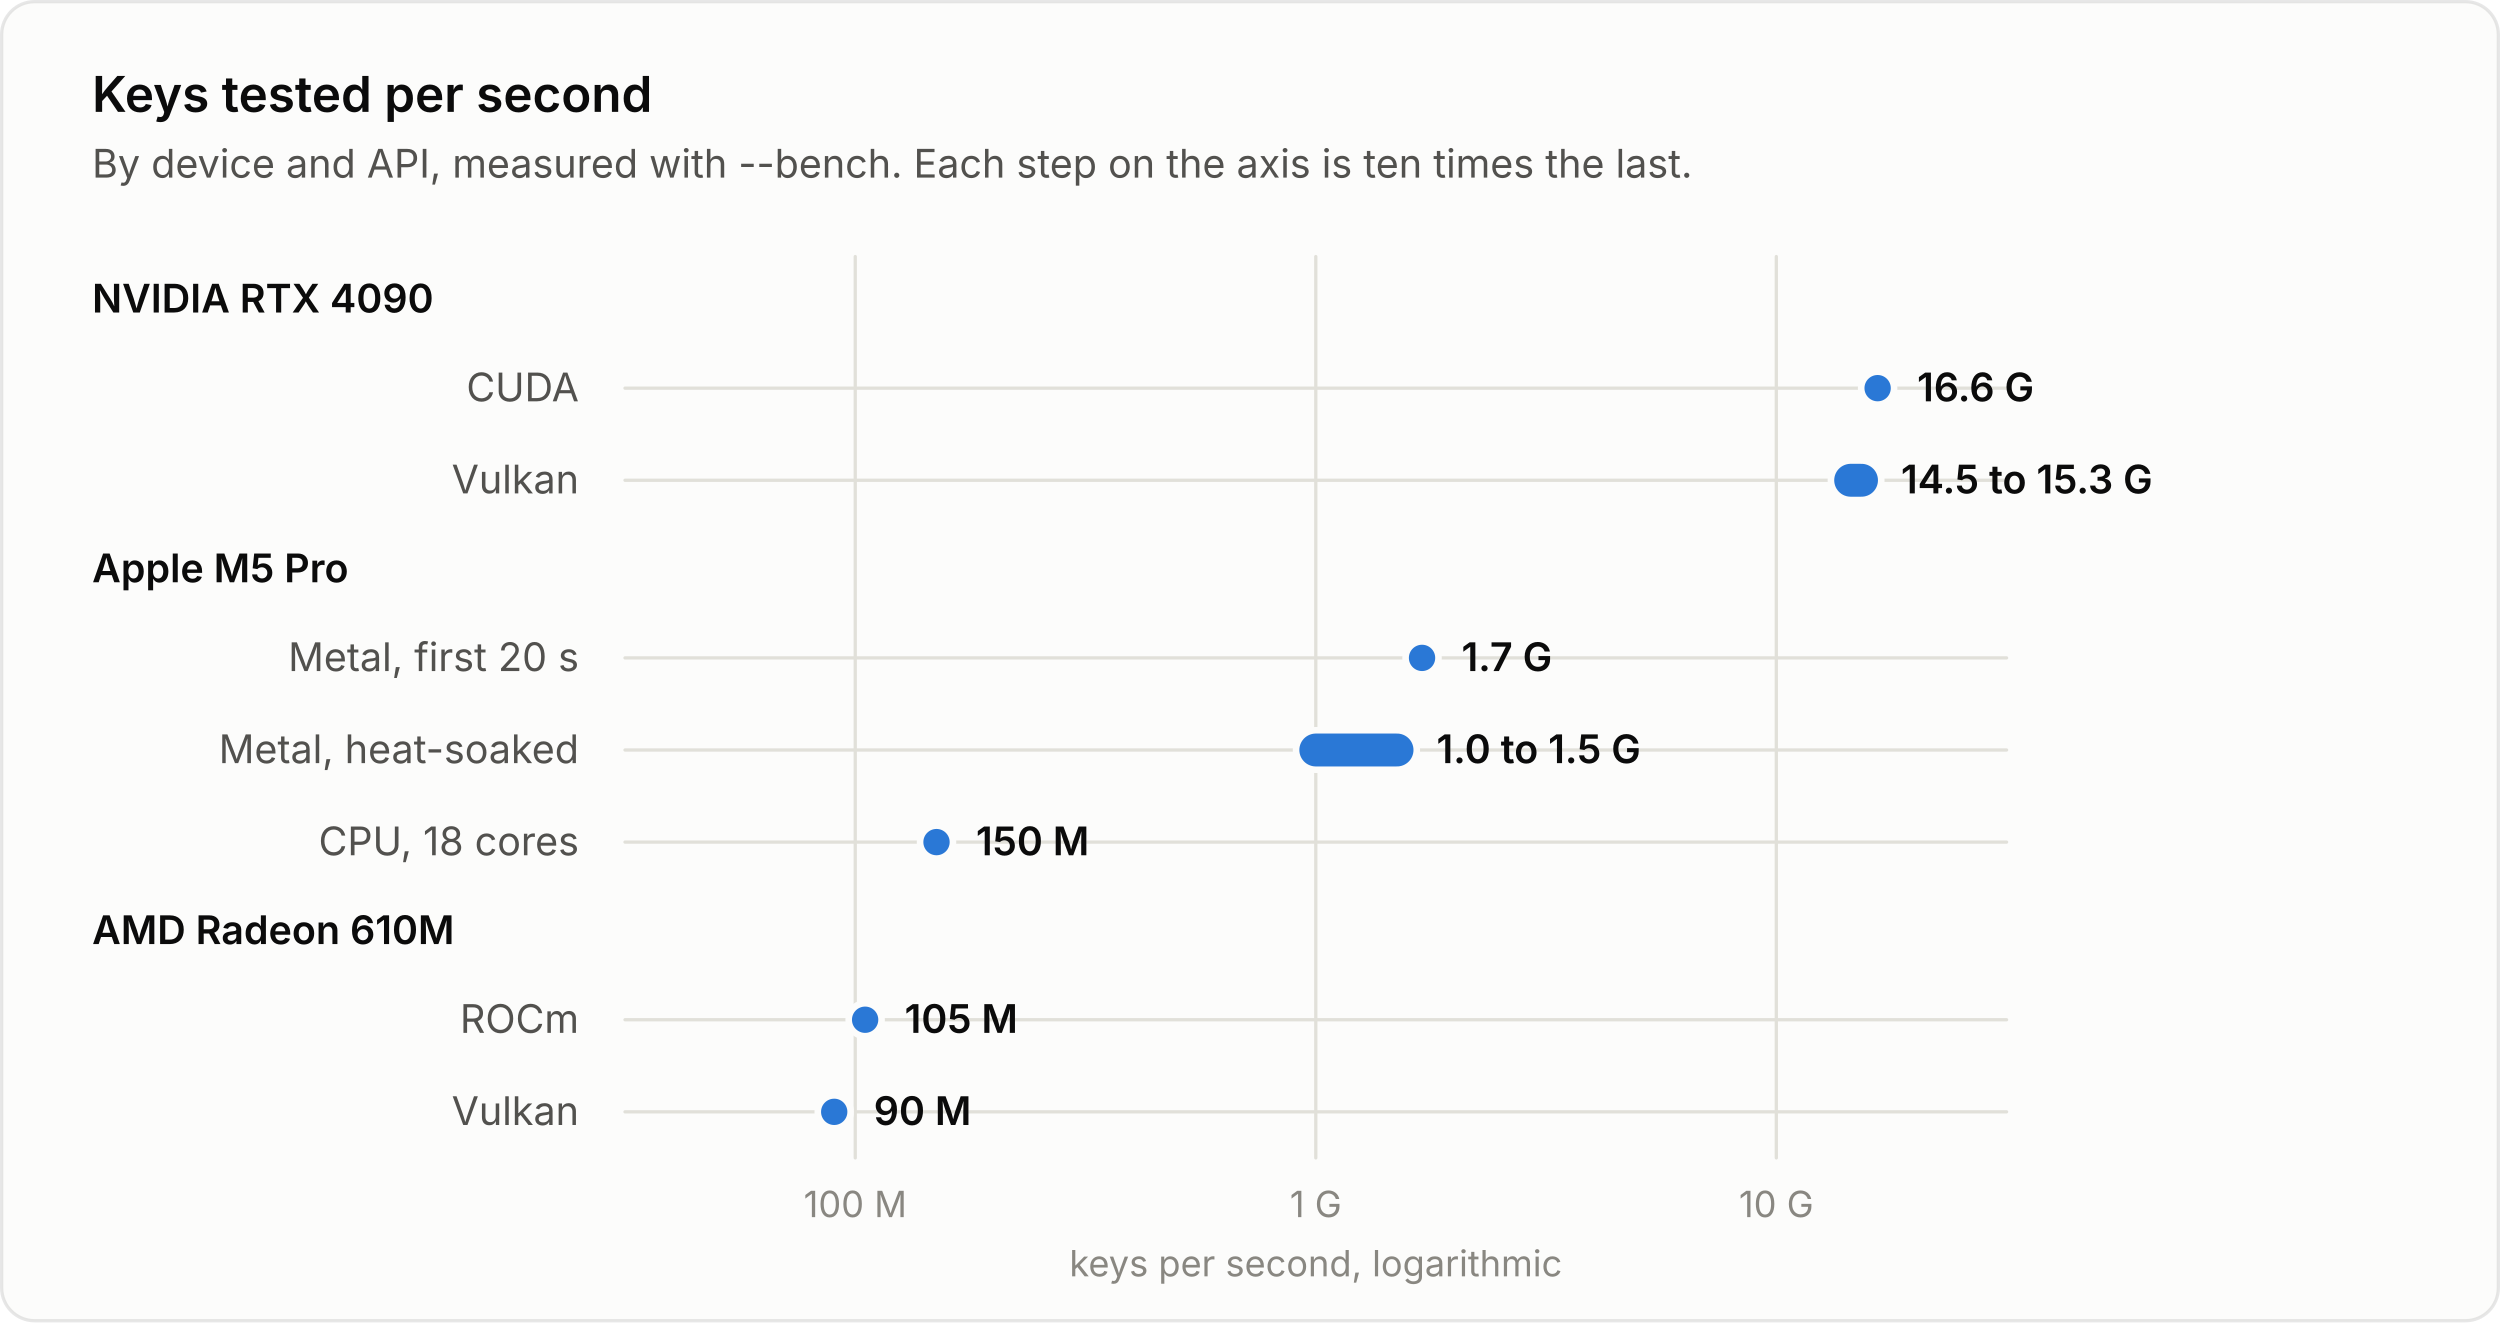
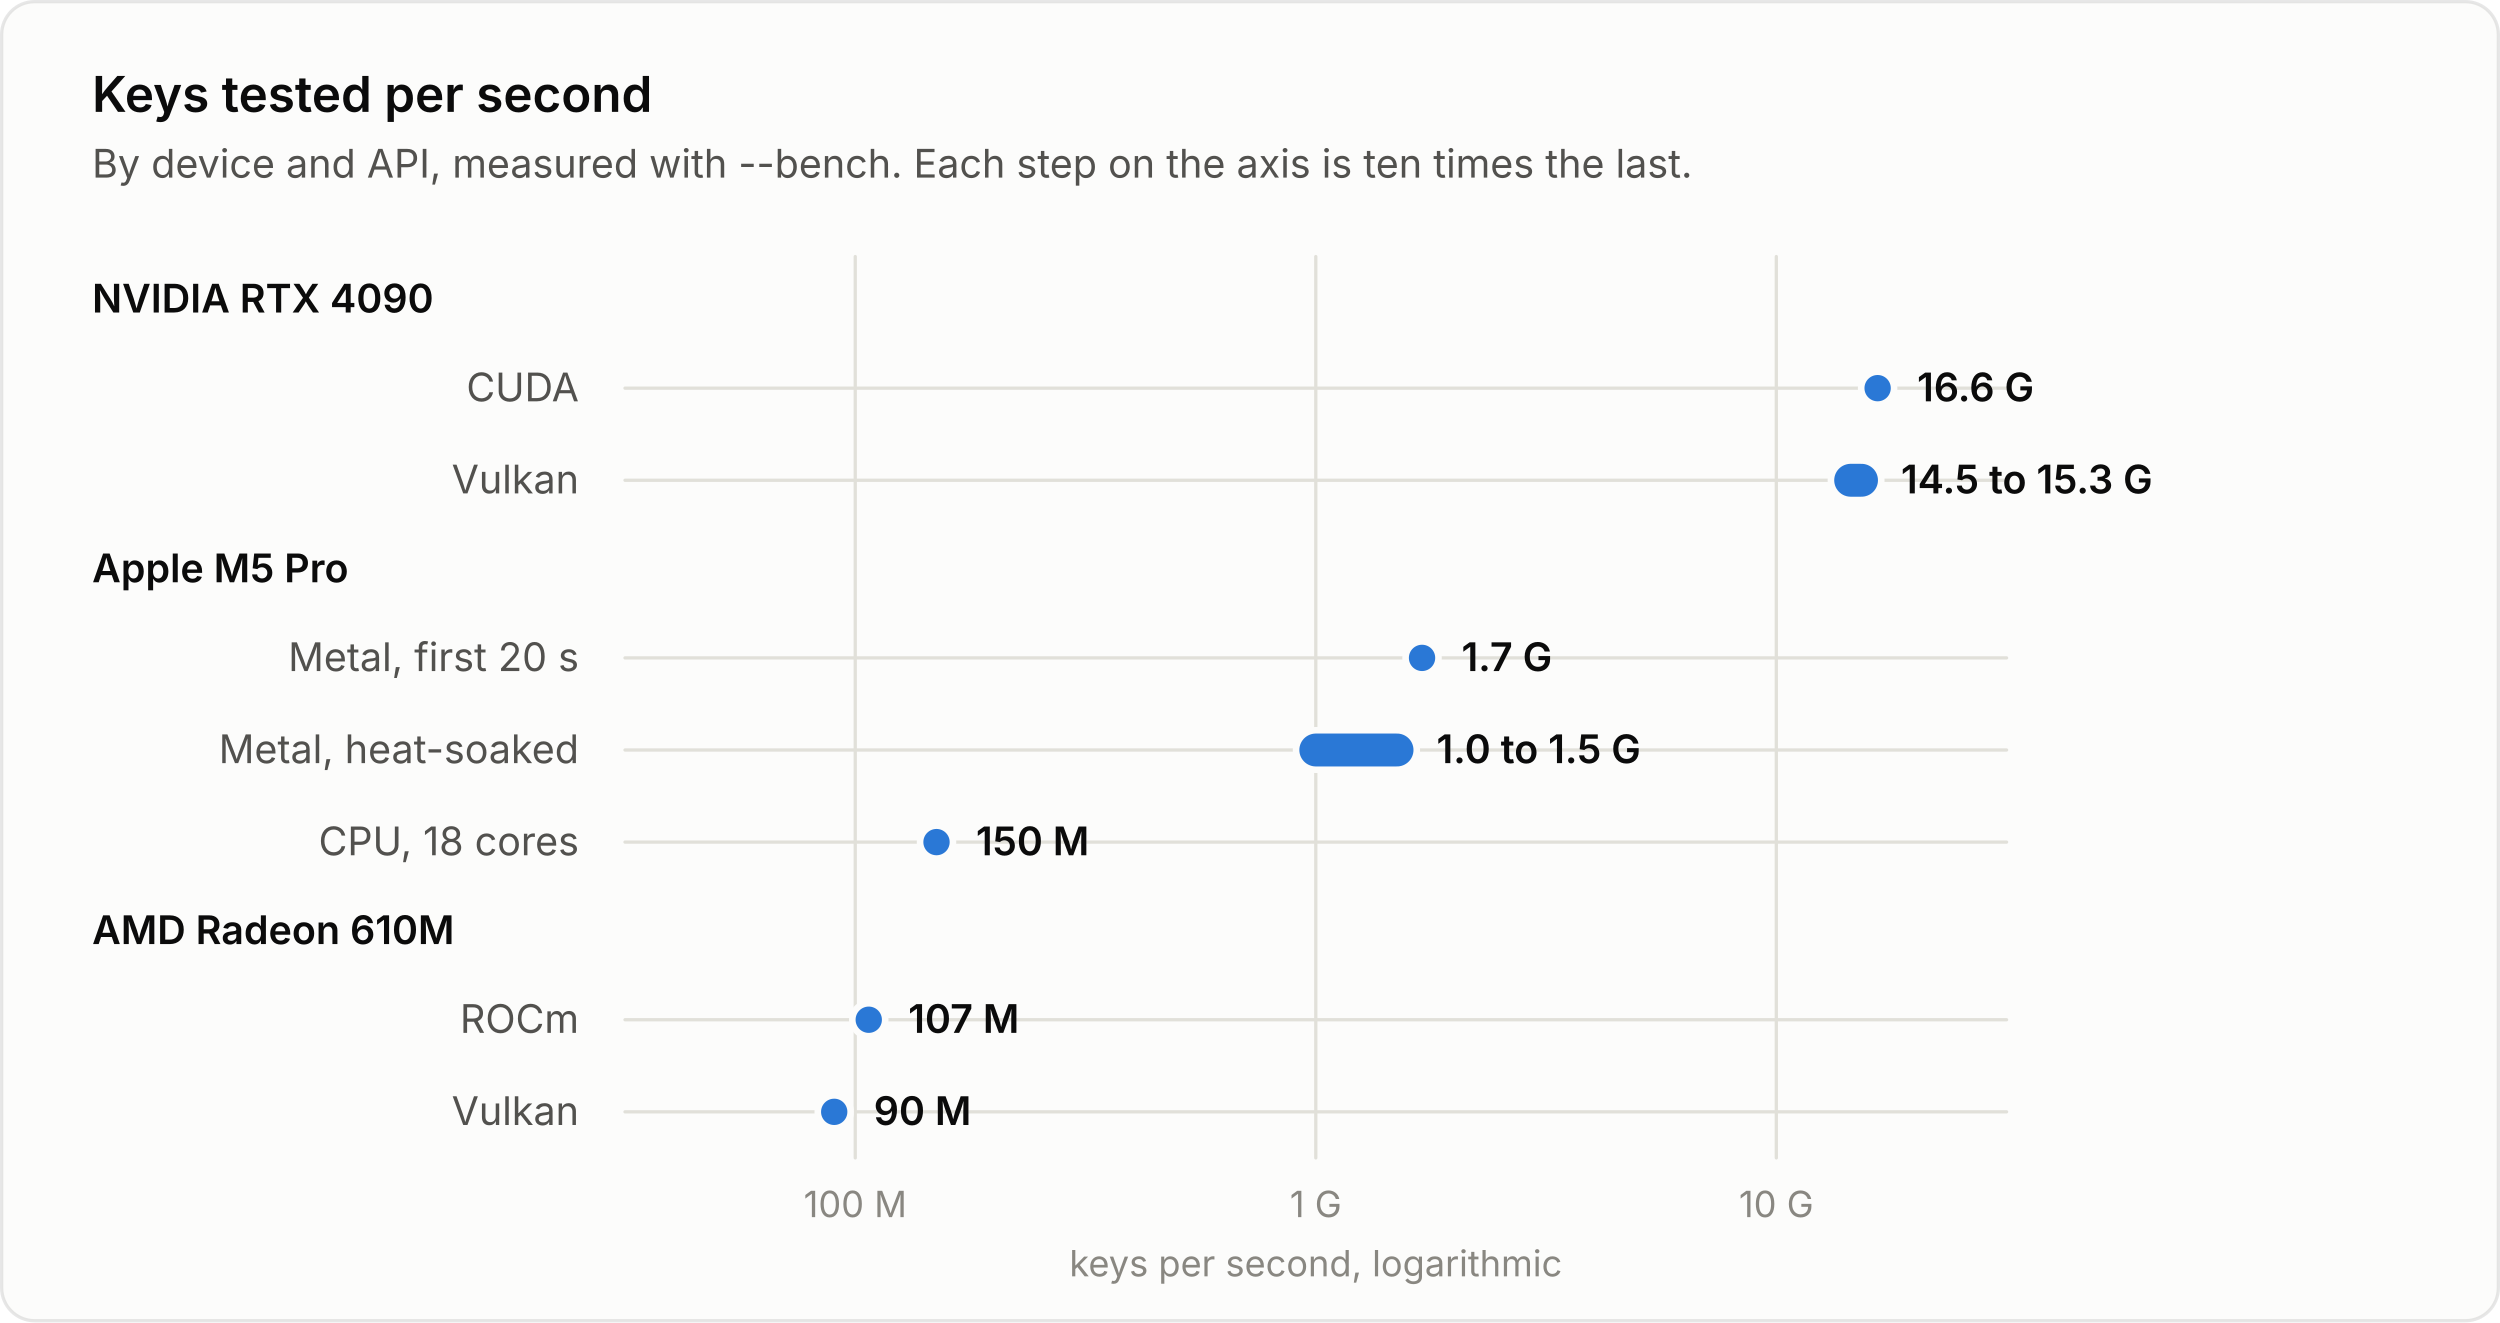
<svg xmlns="http://www.w3.org/2000/svg" width="760" height="402" viewBox="0 0 760 402" font-family="system-ui, -apple-system, &quot;Segoe UI&quot;, sans-serif" role="img" aria-label="Keys tested per second by device and API">
  <rect x="0.5" y="0.5" width="759.0" height="401.0" rx="10" fill="#fcfcfb" stroke="rgba(11,11,11,0.10)" />
  <text x="28.0" y="34.0" font-size="15" font-weight="600" text-anchor="start" fill="#0b0b0b">Keys tested per second</text>
  <text x="28.0" y="54.0" font-size="12" font-weight="400" text-anchor="start" fill="#52514e">By device and API, measured with --bench. Each step on the axis is ten times the last.</text>
  <line x1="260.0" y1="78.0" x2="260.0" y2="352.0" stroke="#e1e0d9" stroke-width="1" stroke-linecap="round" />
  <text x="260.0" y="370.0" font-size="11" font-weight="400" text-anchor="middle" fill="#898781">100 M</text>
  <line x1="400.0" y1="78.0" x2="400.0" y2="352.0" stroke="#e1e0d9" stroke-width="1" stroke-linecap="round" />
  <text x="400.0" y="370.0" font-size="11" font-weight="400" text-anchor="middle" fill="#898781">1 G</text>
  <line x1="540.0" y1="78.0" x2="540.0" y2="352.0" stroke="#e1e0d9" stroke-width="1" stroke-linecap="round" />
  <text x="540.0" y="370.0" font-size="11" font-weight="400" text-anchor="middle" fill="#898781">10 G</text>
  <text x="400.0" y="388.0" font-size="11" font-weight="400" text-anchor="middle" fill="#898781">keys per second, logarithmic</text>
  <text x="28.0" y="95.0" font-size="12" font-weight="600" text-anchor="start" fill="#0b0b0b">NVIDIA RTX 4090</text>
  <text x="176.0" y="122.0" font-size="12" font-weight="400" text-anchor="end" fill="#52514e">CUDA</text>
  <line x1="190.0" y1="118.0" x2="610.0" y2="118.0" stroke="#e1e0d9" stroke-width="1" stroke-linecap="round" />
  <circle cx="570.8" cy="118.0" r="5" fill="#2a78d6" stroke="#fcfcfb" stroke-width="2" />
  <text x="582.8" y="122.0" font-size="12" font-weight="600" text-anchor="start" fill="#0b0b0b">16.6 G</text>
  <text x="176.0" y="150.0" font-size="12" font-weight="400" text-anchor="end" fill="#52514e">Vulkan</text>
  <line x1="190.0" y1="146.0" x2="610.0" y2="146.0" stroke="#e1e0d9" stroke-width="1" stroke-linecap="round" />
  <line x1="562.6" y1="146.0" x2="565.9" y2="146.0" stroke="#fcfcfb" stroke-width="14" stroke-linecap="round" />
  <line x1="562.6" y1="146.0" x2="565.9" y2="146.0" stroke="#2a78d6" stroke-width="10" stroke-linecap="round" />
  <text x="577.9" y="150.0" font-size="12" font-weight="600" text-anchor="start" fill="#0b0b0b">14.5 to 15.3 G</text>
  <text x="28.0" y="177.0" font-size="12" font-weight="600" text-anchor="start" fill="#0b0b0b">Apple M5 Pro</text>
  <text x="176.0" y="204.0" font-size="12" font-weight="400" text-anchor="end" fill="#52514e">Metal, first 20 s</text>
  <line x1="190.0" y1="200.0" x2="610.0" y2="200.0" stroke="#e1e0d9" stroke-width="1" stroke-linecap="round" />
  <circle cx="432.3" cy="200.0" r="5" fill="#2a78d6" stroke="#fcfcfb" stroke-width="2" />
  <text x="444.3" y="204.0" font-size="12" font-weight="600" text-anchor="start" fill="#0b0b0b">1.7 G</text>
  <text x="176.0" y="232.0" font-size="12" font-weight="400" text-anchor="end" fill="#52514e">Metal, heat-soaked</text>
  <line x1="190.0" y1="228.0" x2="610.0" y2="228.0" stroke="#e1e0d9" stroke-width="1" stroke-linecap="round" />
  <line x1="400.0" y1="228.0" x2="424.7" y2="228.0" stroke="#fcfcfb" stroke-width="14" stroke-linecap="round" />
  <line x1="400.0" y1="228.0" x2="424.7" y2="228.0" stroke="#2a78d6" stroke-width="10" stroke-linecap="round" />
  <text x="436.7" y="232.0" font-size="12" font-weight="600" text-anchor="start" fill="#0b0b0b">1.0 to 1.5 G</text>
  <text x="176.0" y="260.0" font-size="12" font-weight="400" text-anchor="end" fill="#52514e">CPU, 18 cores</text>
  <line x1="190.0" y1="256.0" x2="610.0" y2="256.0" stroke="#e1e0d9" stroke-width="1" stroke-linecap="round" />
  <circle cx="284.7" cy="256.0" r="5" fill="#2a78d6" stroke="#fcfcfb" stroke-width="2" />
  <text x="296.7" y="260.0" font-size="12" font-weight="600" text-anchor="start" fill="#0b0b0b">150 M</text>
  <text x="28.0" y="287.0" font-size="12" font-weight="600" text-anchor="start" fill="#0b0b0b">AMD Radeon 610M</text>
  <text x="176.0" y="314.0" font-size="12" font-weight="400" text-anchor="end" fill="#52514e">ROCm</text>
  <line x1="190.0" y1="310.0" x2="610.0" y2="310.0" stroke="#e1e0d9" stroke-width="1" stroke-linecap="round" />
-   <circle cx="263.0" cy="310.0" r="5" fill="#2a78d6" stroke="#fcfcfb" stroke-width="2" />
-   <text x="275.0" y="314.0" font-size="12" font-weight="600" text-anchor="start" fill="#0b0b0b">105 M</text>
+   <circle cx="264.1" cy="310.0" r="5" fill="#2a78d6" stroke="#fcfcfb" stroke-width="2" />
+   <text x="276.1" y="314.0" font-size="12" font-weight="600" text-anchor="start" fill="#0b0b0b">107 M</text>
  <text x="176.0" y="342.0" font-size="12" font-weight="400" text-anchor="end" fill="#52514e">Vulkan</text>
  <line x1="190.0" y1="338.0" x2="610.0" y2="338.0" stroke="#e1e0d9" stroke-width="1" stroke-linecap="round" />
  <circle cx="253.6" cy="338.0" r="5" fill="#2a78d6" stroke="#fcfcfb" stroke-width="2" />
  <text x="265.6" y="342.0" font-size="12" font-weight="600" text-anchor="start" fill="#0b0b0b">90 M</text>
</svg>
